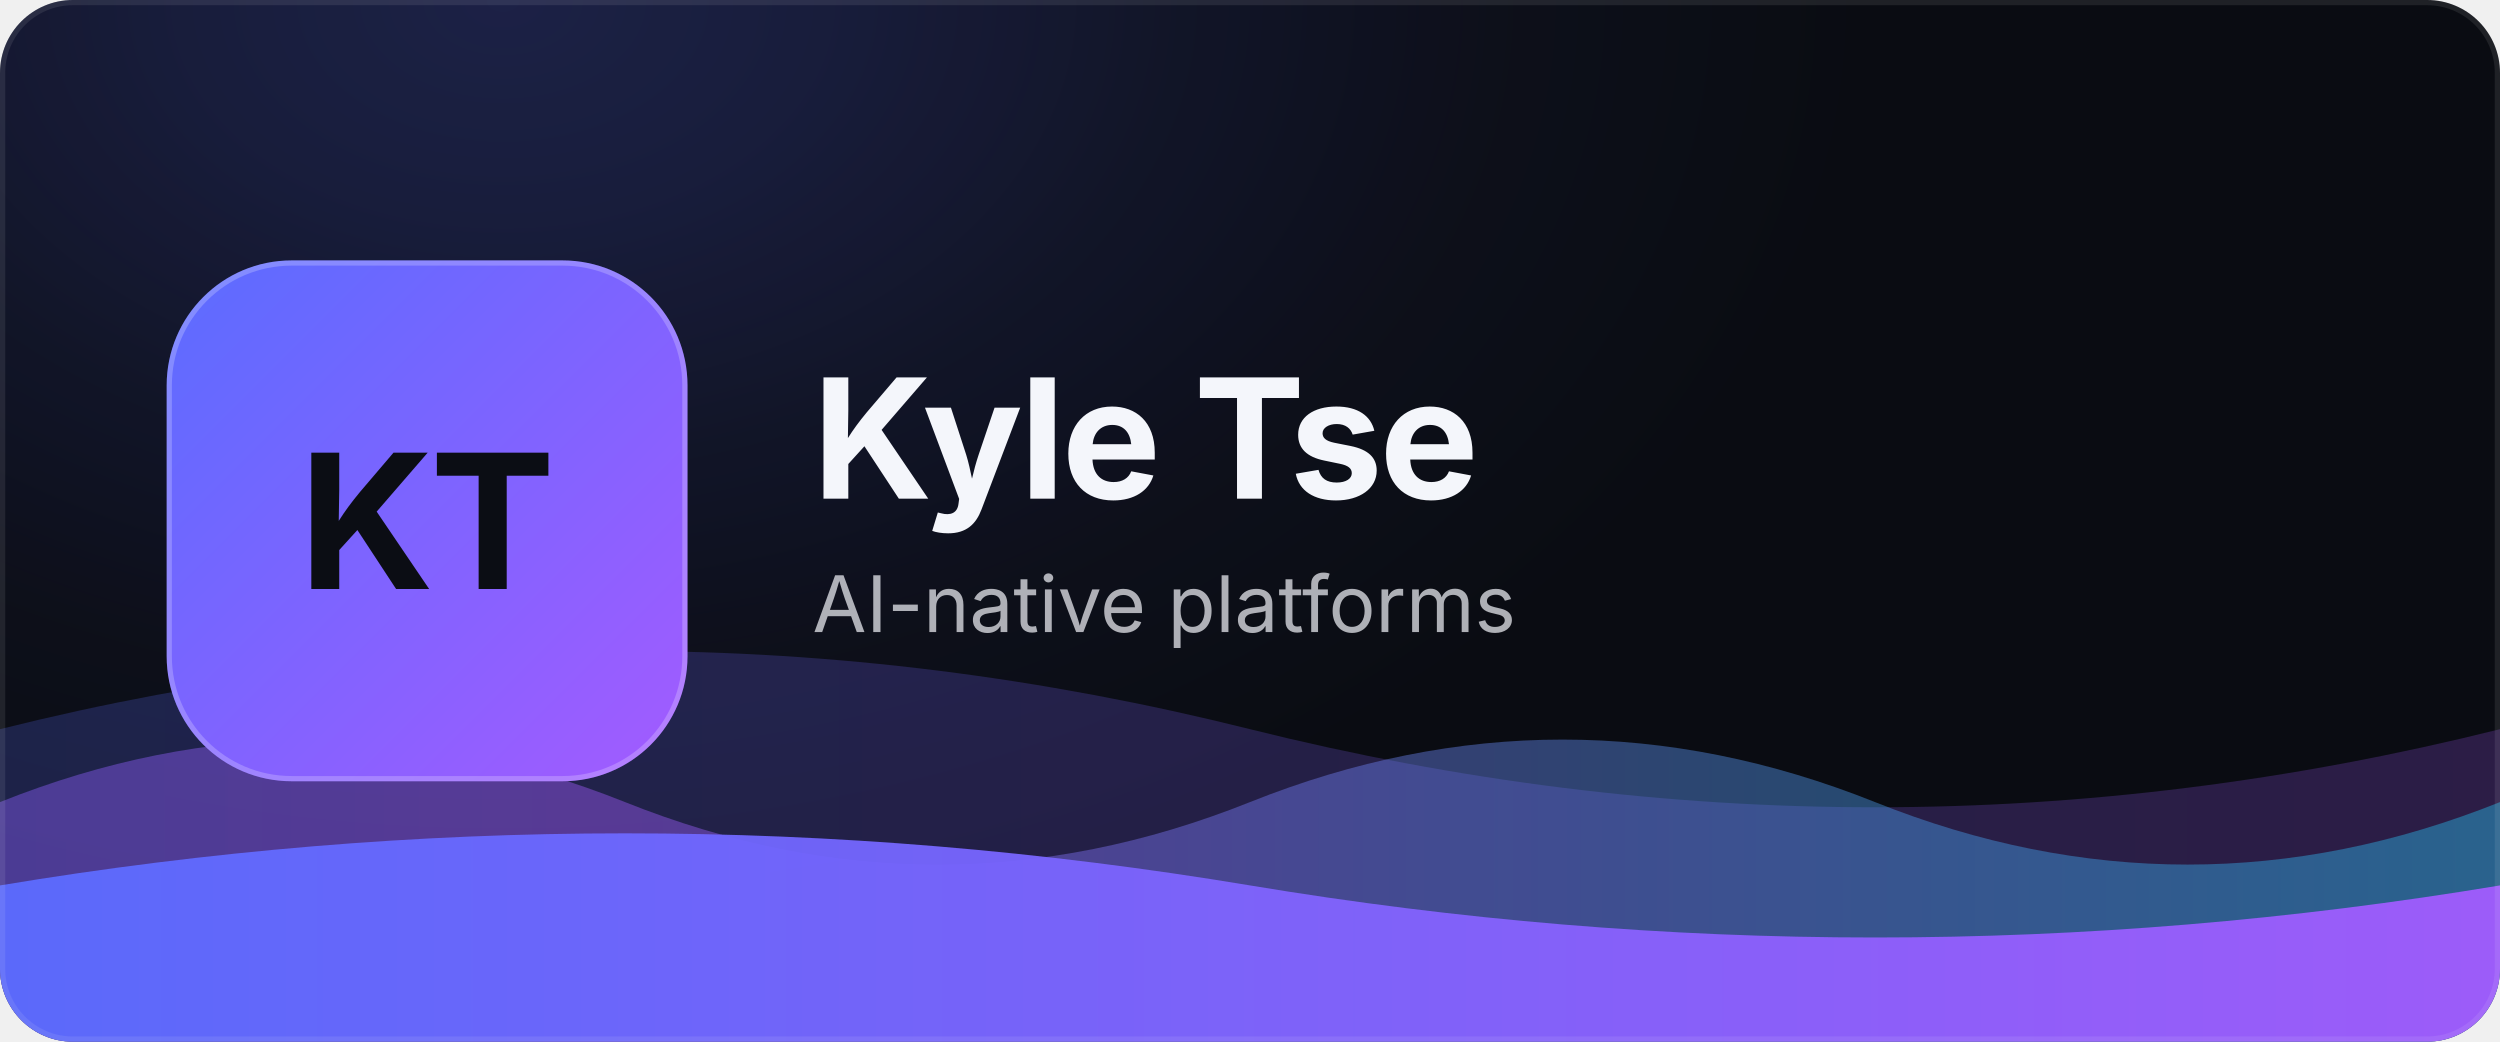
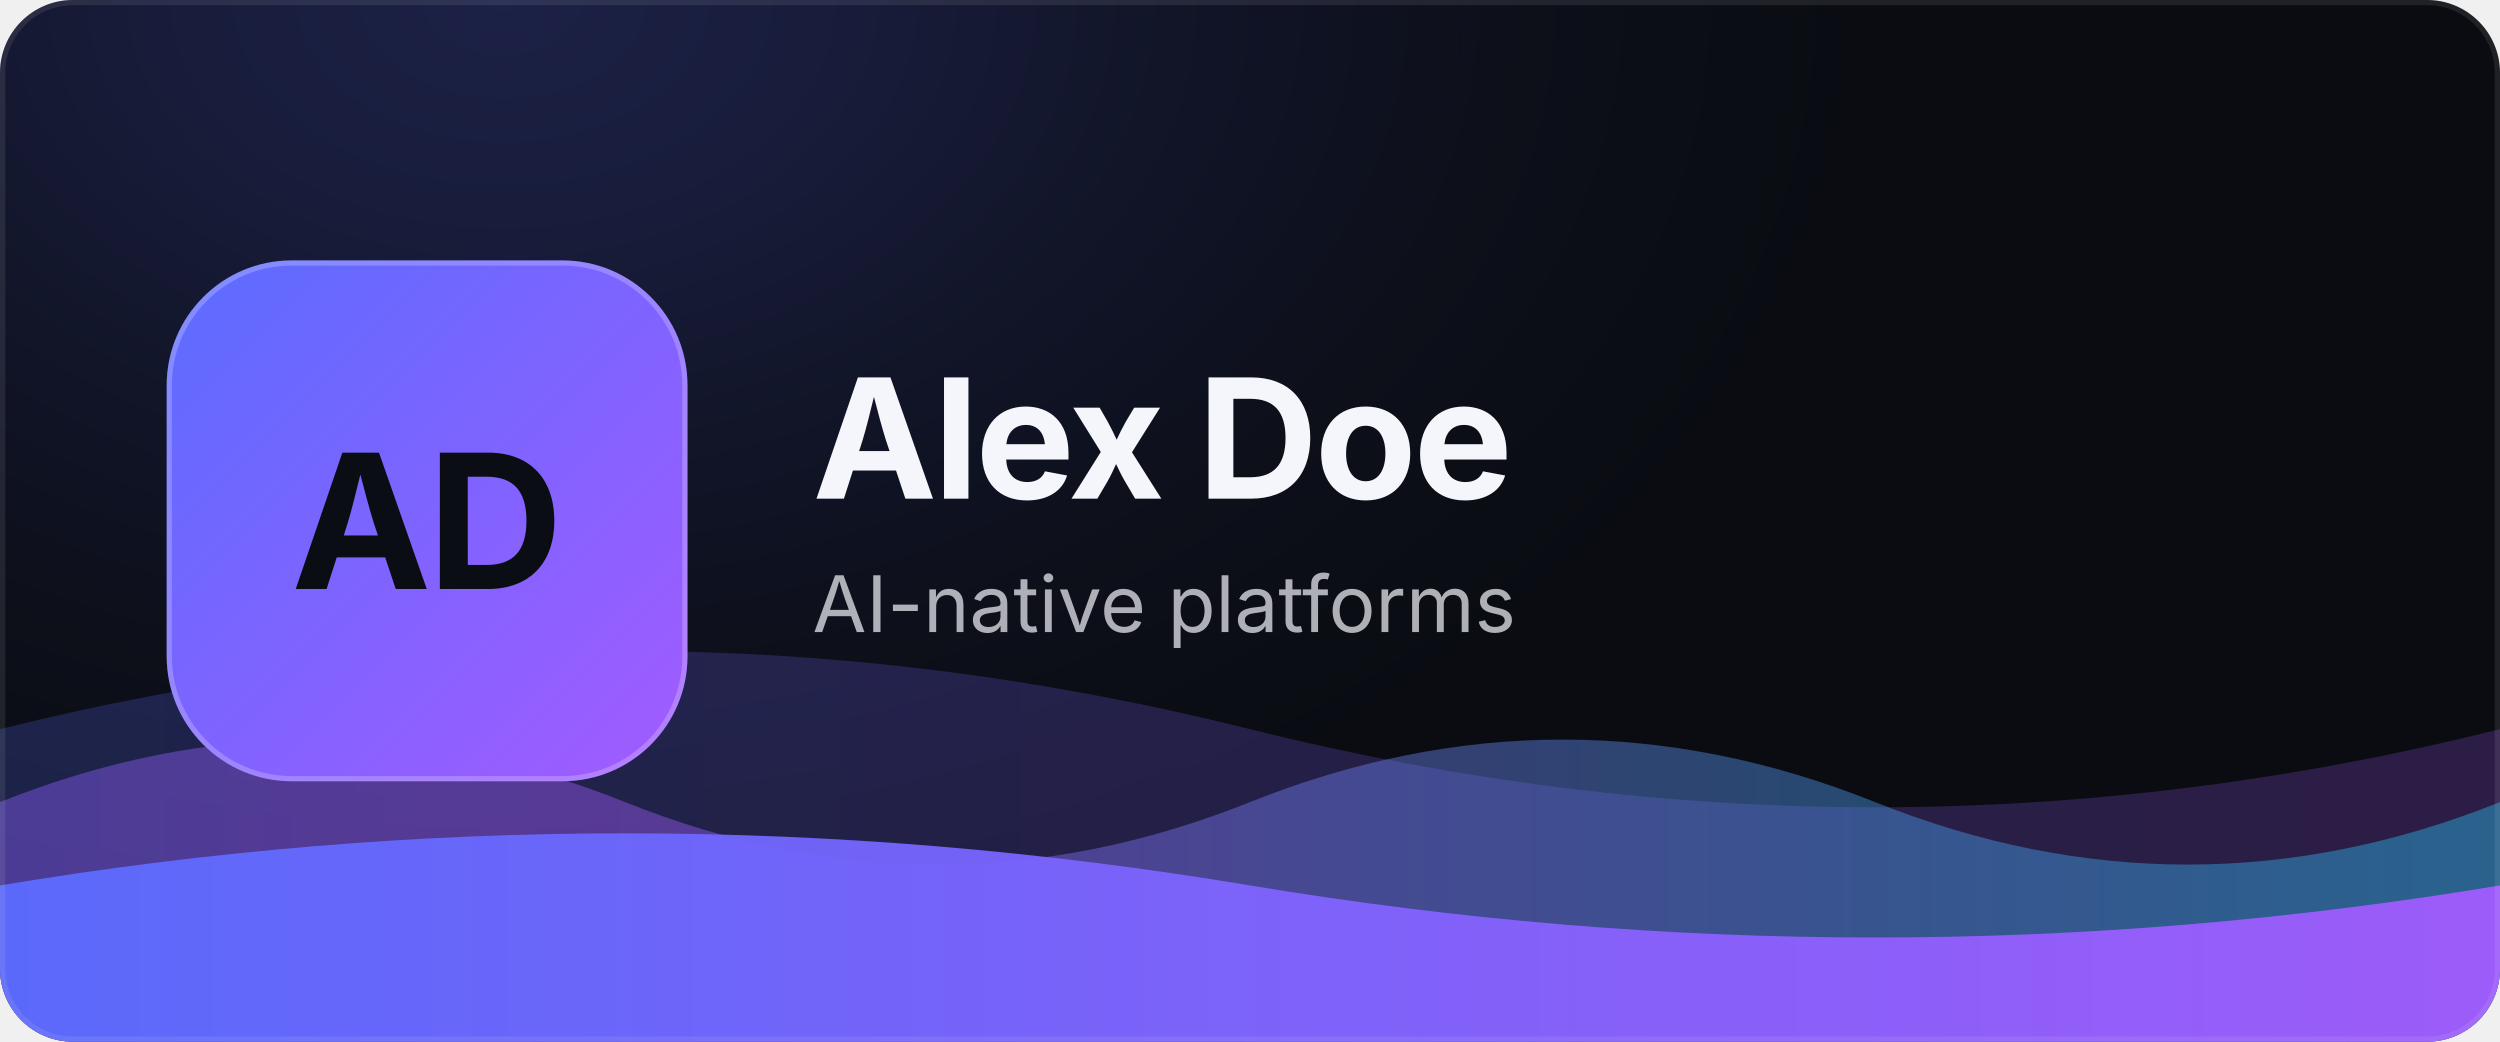
<svg xmlns="http://www.w3.org/2000/svg" width="480" height="200" viewBox="0 0 480 200" role="img">
  <defs>
    <radialGradient id="mg0">
      <stop offset="0" stop-color="#5B6CFF" stop-opacity="0.22" />
      <stop offset="0.25" stop-color="#5B6CFF" stop-opacity="0.17" />
      <stop offset="0.5" stop-color="#5B6CFF" stop-opacity="0.09" />
      <stop offset="0.75" stop-color="#5B6CFF" stop-opacity="0.03" />
      <stop offset="1" stop-color="#5B6CFF" stop-opacity="0" />
    </radialGradient>
    <linearGradient id="mw" x1="0" y1="0" x2="1" y2="0">
      <stop offset="0" stop-color="#5B6CFF" />
      <stop offset="0.5" stop-color="#A35BFF" />
      <stop offset="1" stop-color="#22C4EE" />
    </linearGradient>
    <linearGradient id="mwb" x1="0" y1="0" x2="1" y2="0">
      <stop offset="0" stop-color="#5B6CFF" />
      <stop offset="0.5" stop-color="#A35BFF" />
      <stop offset="1" stop-color="#22C4EE" />
    </linearGradient>
    <clipPath id="mc">
      <rect width="480" height="200" rx="14" />
    </clipPath>
    <linearGradient id="pm" x1="0" y1="0" x2="1" y2="1">
      <stop offset="0" stop-color="#5B6CFF" />
      <stop offset="1" stop-color="#A35BFF" />
    </linearGradient>
    <clipPath id="pt">
      <rect x="156" width="292" height="200" />
    </clipPath>
  </defs>
  <g clip-path="url(#mc)">
    <rect width="480" height="200" fill="#0A0C12" />
    <ellipse cx="96" cy="0" rx="264" ry="180" fill="url(#mg0)" />
    <path d="M0 140.0 Q120.0 110.0 240.0 140.0 T480.0 140.0 T720.0 140.0 T960.0 140.0 L960.0 200 L0 200Z" fill="url(#mwb)" fill-opacity="0.22" transform="translate(0 0)" />
    <path d="M0 154.0 Q60.0 130.0 120.0 154.0 T240.0 154.0 T360.0 154.0 T480.0 154.0 T600.0 154.0 T720.0 154.0 L720.0 200 L0 200Z" fill="url(#mwb)" fill-opacity="0.42" transform="translate(-240 0)" />
    <path d="M0 170.0 Q120.0 150.0 240.0 170.0 T480.0 170.0 T720.0 170.0 T960.0 170.0 L960.0 200 L0 200Z" fill="url(#mw)" fill-opacity="0.95" transform="translate(0 0)" />
  </g>
  <rect x="0.5" y="0.5" width="479" height="199" rx="13.5" fill="none" stroke="#F4F6FB" stroke-opacity="0.09" />
  <rect x="32" y="50" width="100" height="100" rx="24" fill="url(#pm)" />
  <rect x="32.5" y="50.5" width="99" height="99" rx="23.5" fill="none" stroke="#FFFFFF" stroke-opacity="0.22" />
-   <text x="82" y="100" text-anchor="middle" dominant-baseline="central" font-family="Inter,ui-sans-serif,system-ui,-apple-system,BlinkMacSystemFont,Segoe UI,Roboto,Helvetica,Arial,sans-serif" font-weight="700" font-size="36" letter-spacing="-0.02em" fill="#0B0D14">KT</text>
+   <text x="82" y="100" text-anchor="middle" dominant-baseline="central" font-family="Inter,ui-sans-serif,system-ui,-apple-system,BlinkMacSystemFont,Segoe UI,Roboto,Helvetica,Arial,sans-serif" font-weight="700" font-size="36" letter-spacing="-0.02em" fill="#0B0D14">AD</text>
  <g clip-path="url(#pt)">
-     <text x="156" y="84.1" dominant-baseline="central" font-family="Inter,ui-sans-serif,system-ui,-apple-system,BlinkMacSystemFont,Segoe UI,Roboto,Helvetica,Arial,sans-serif" font-size="32" font-weight="700" letter-spacing="-0.02em" fill="#F4F6FB">Kyle Tse</text>
+     <text x="156" y="84.1" dominant-baseline="central" font-family="Inter,ui-sans-serif,system-ui,-apple-system,BlinkMacSystemFont,Segoe UI,Roboto,Helvetica,Arial,sans-serif" font-size="32" font-weight="700" letter-spacing="-0.02em" fill="#F4F6FB">Alex Doe</text>
    <text x="156" y="115.9" dominant-baseline="central" font-family="Inter,ui-sans-serif,system-ui,-apple-system,BlinkMacSystemFont,Segoe UI,Roboto,Helvetica,Arial,sans-serif" font-size="15" font-weight="400" fill="#F4F6FB" fill-opacity="0.7">AI-native platforms</text>
  </g>
</svg>
